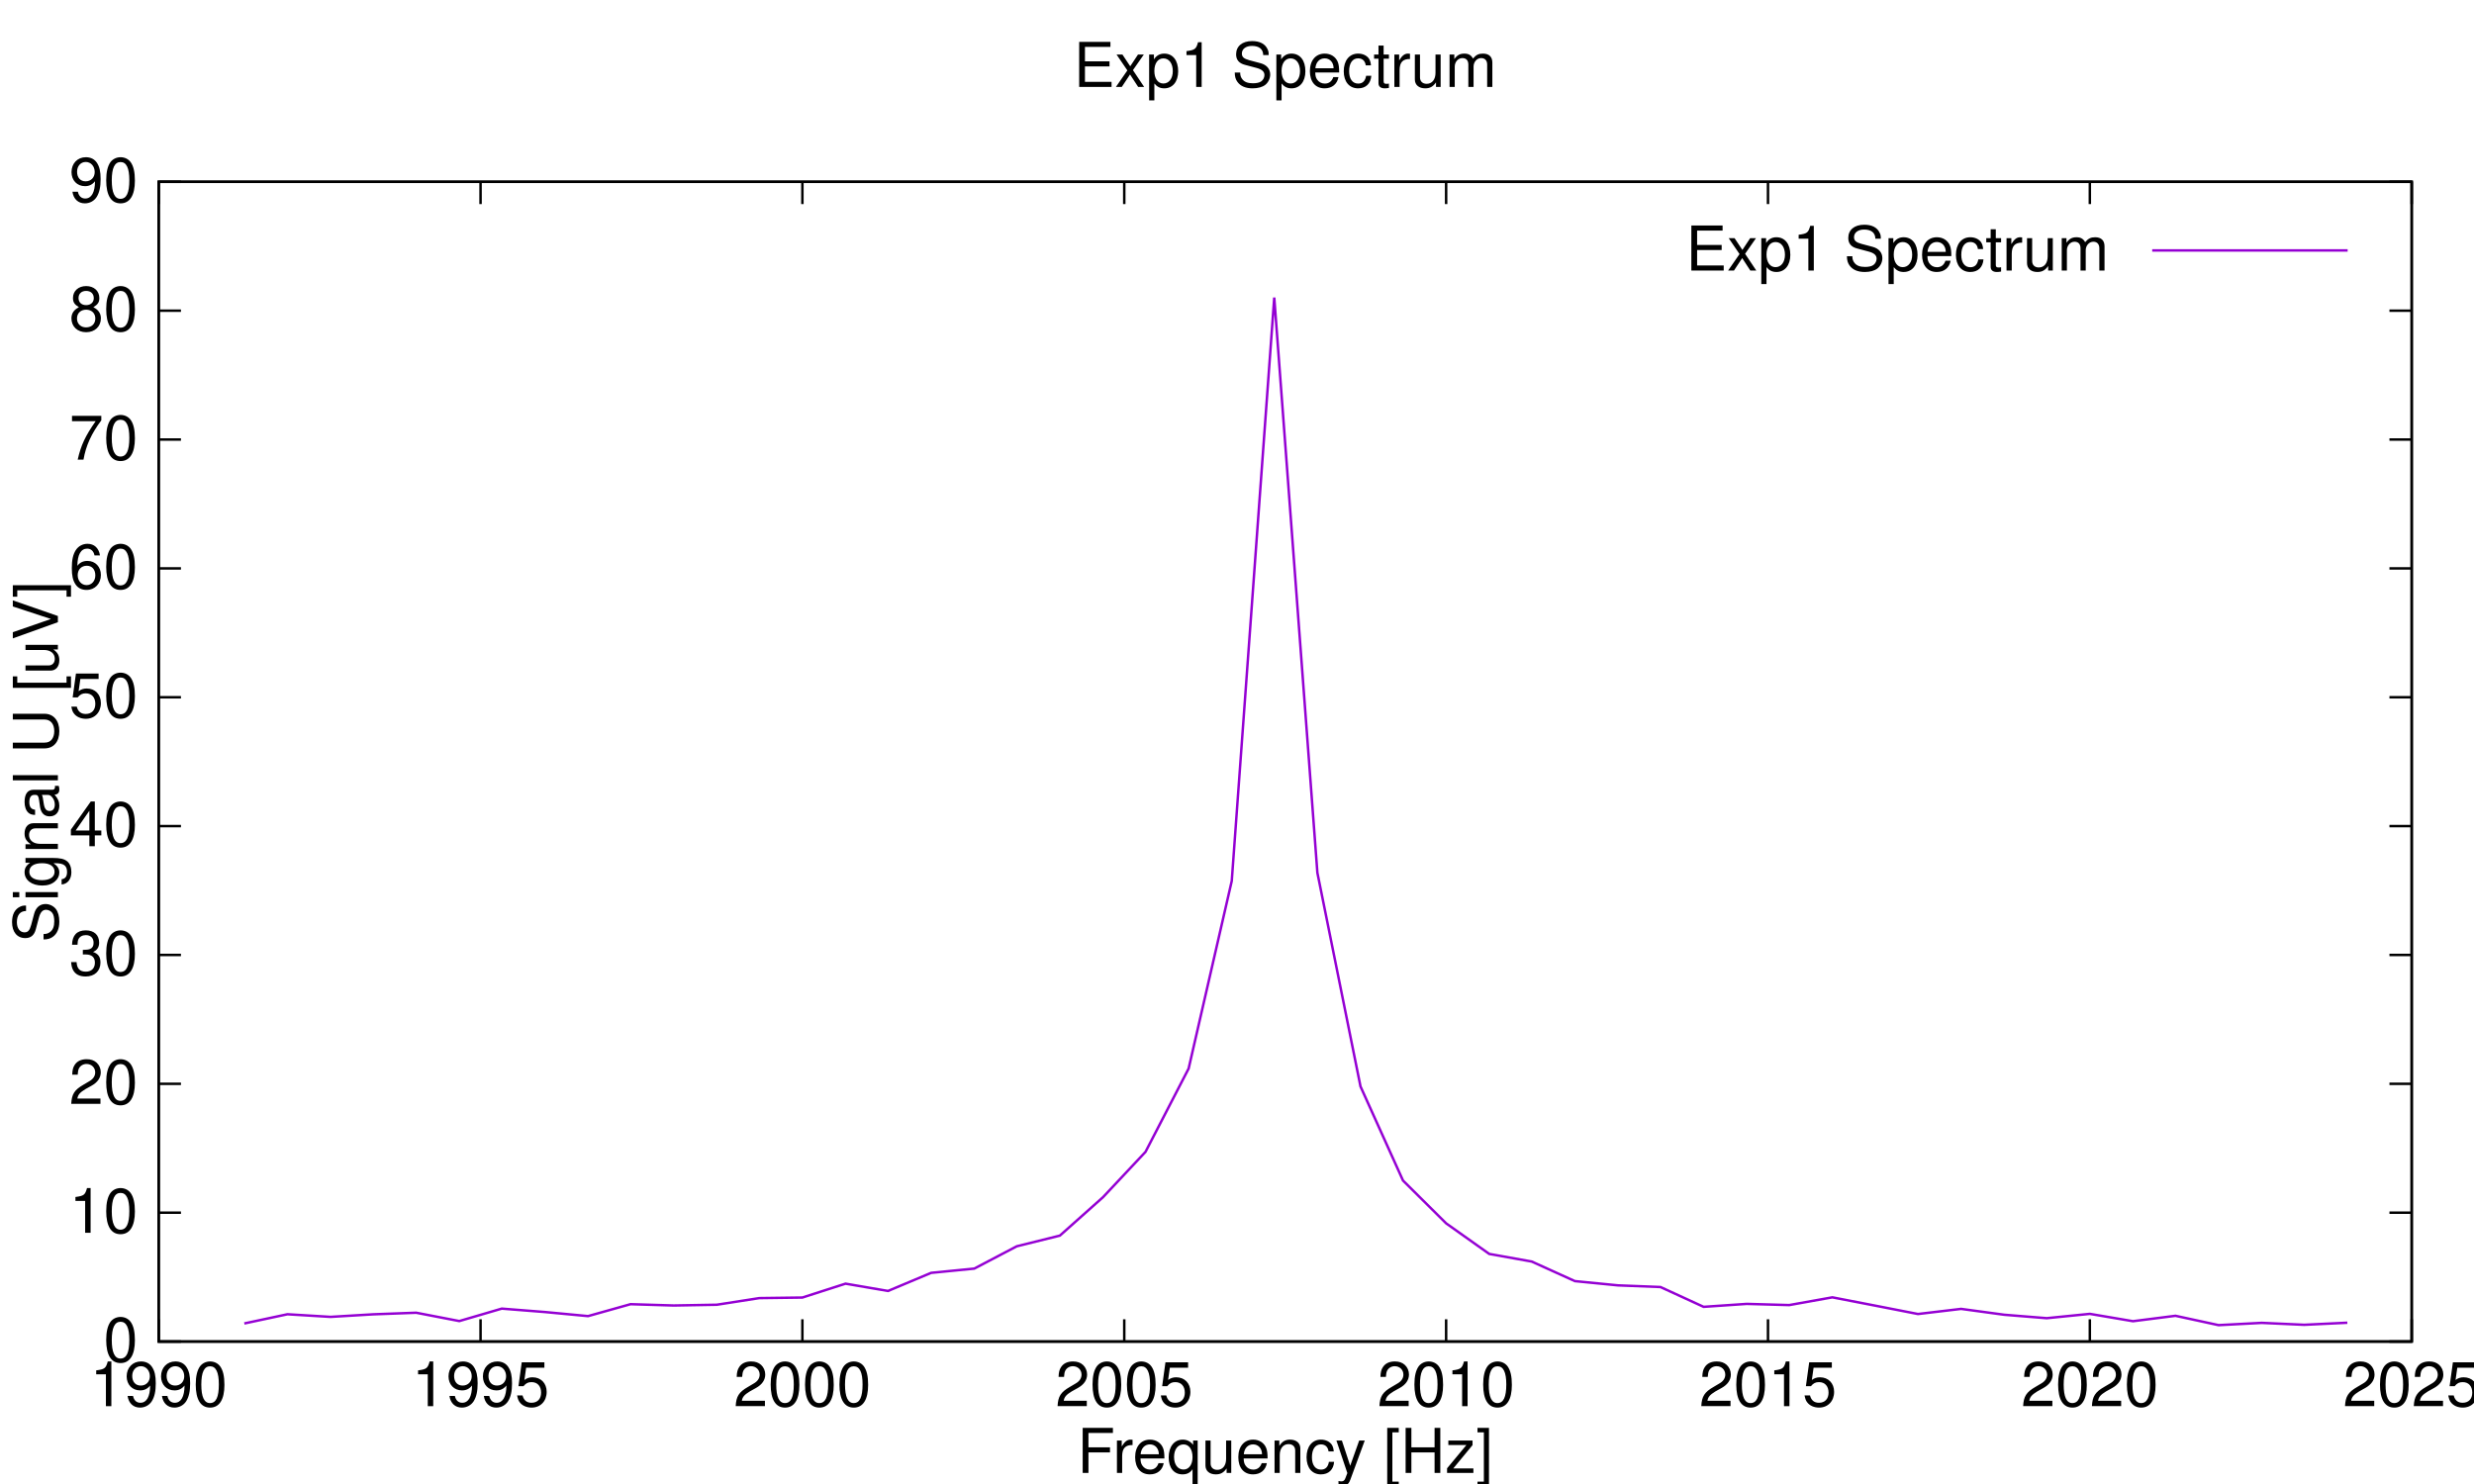
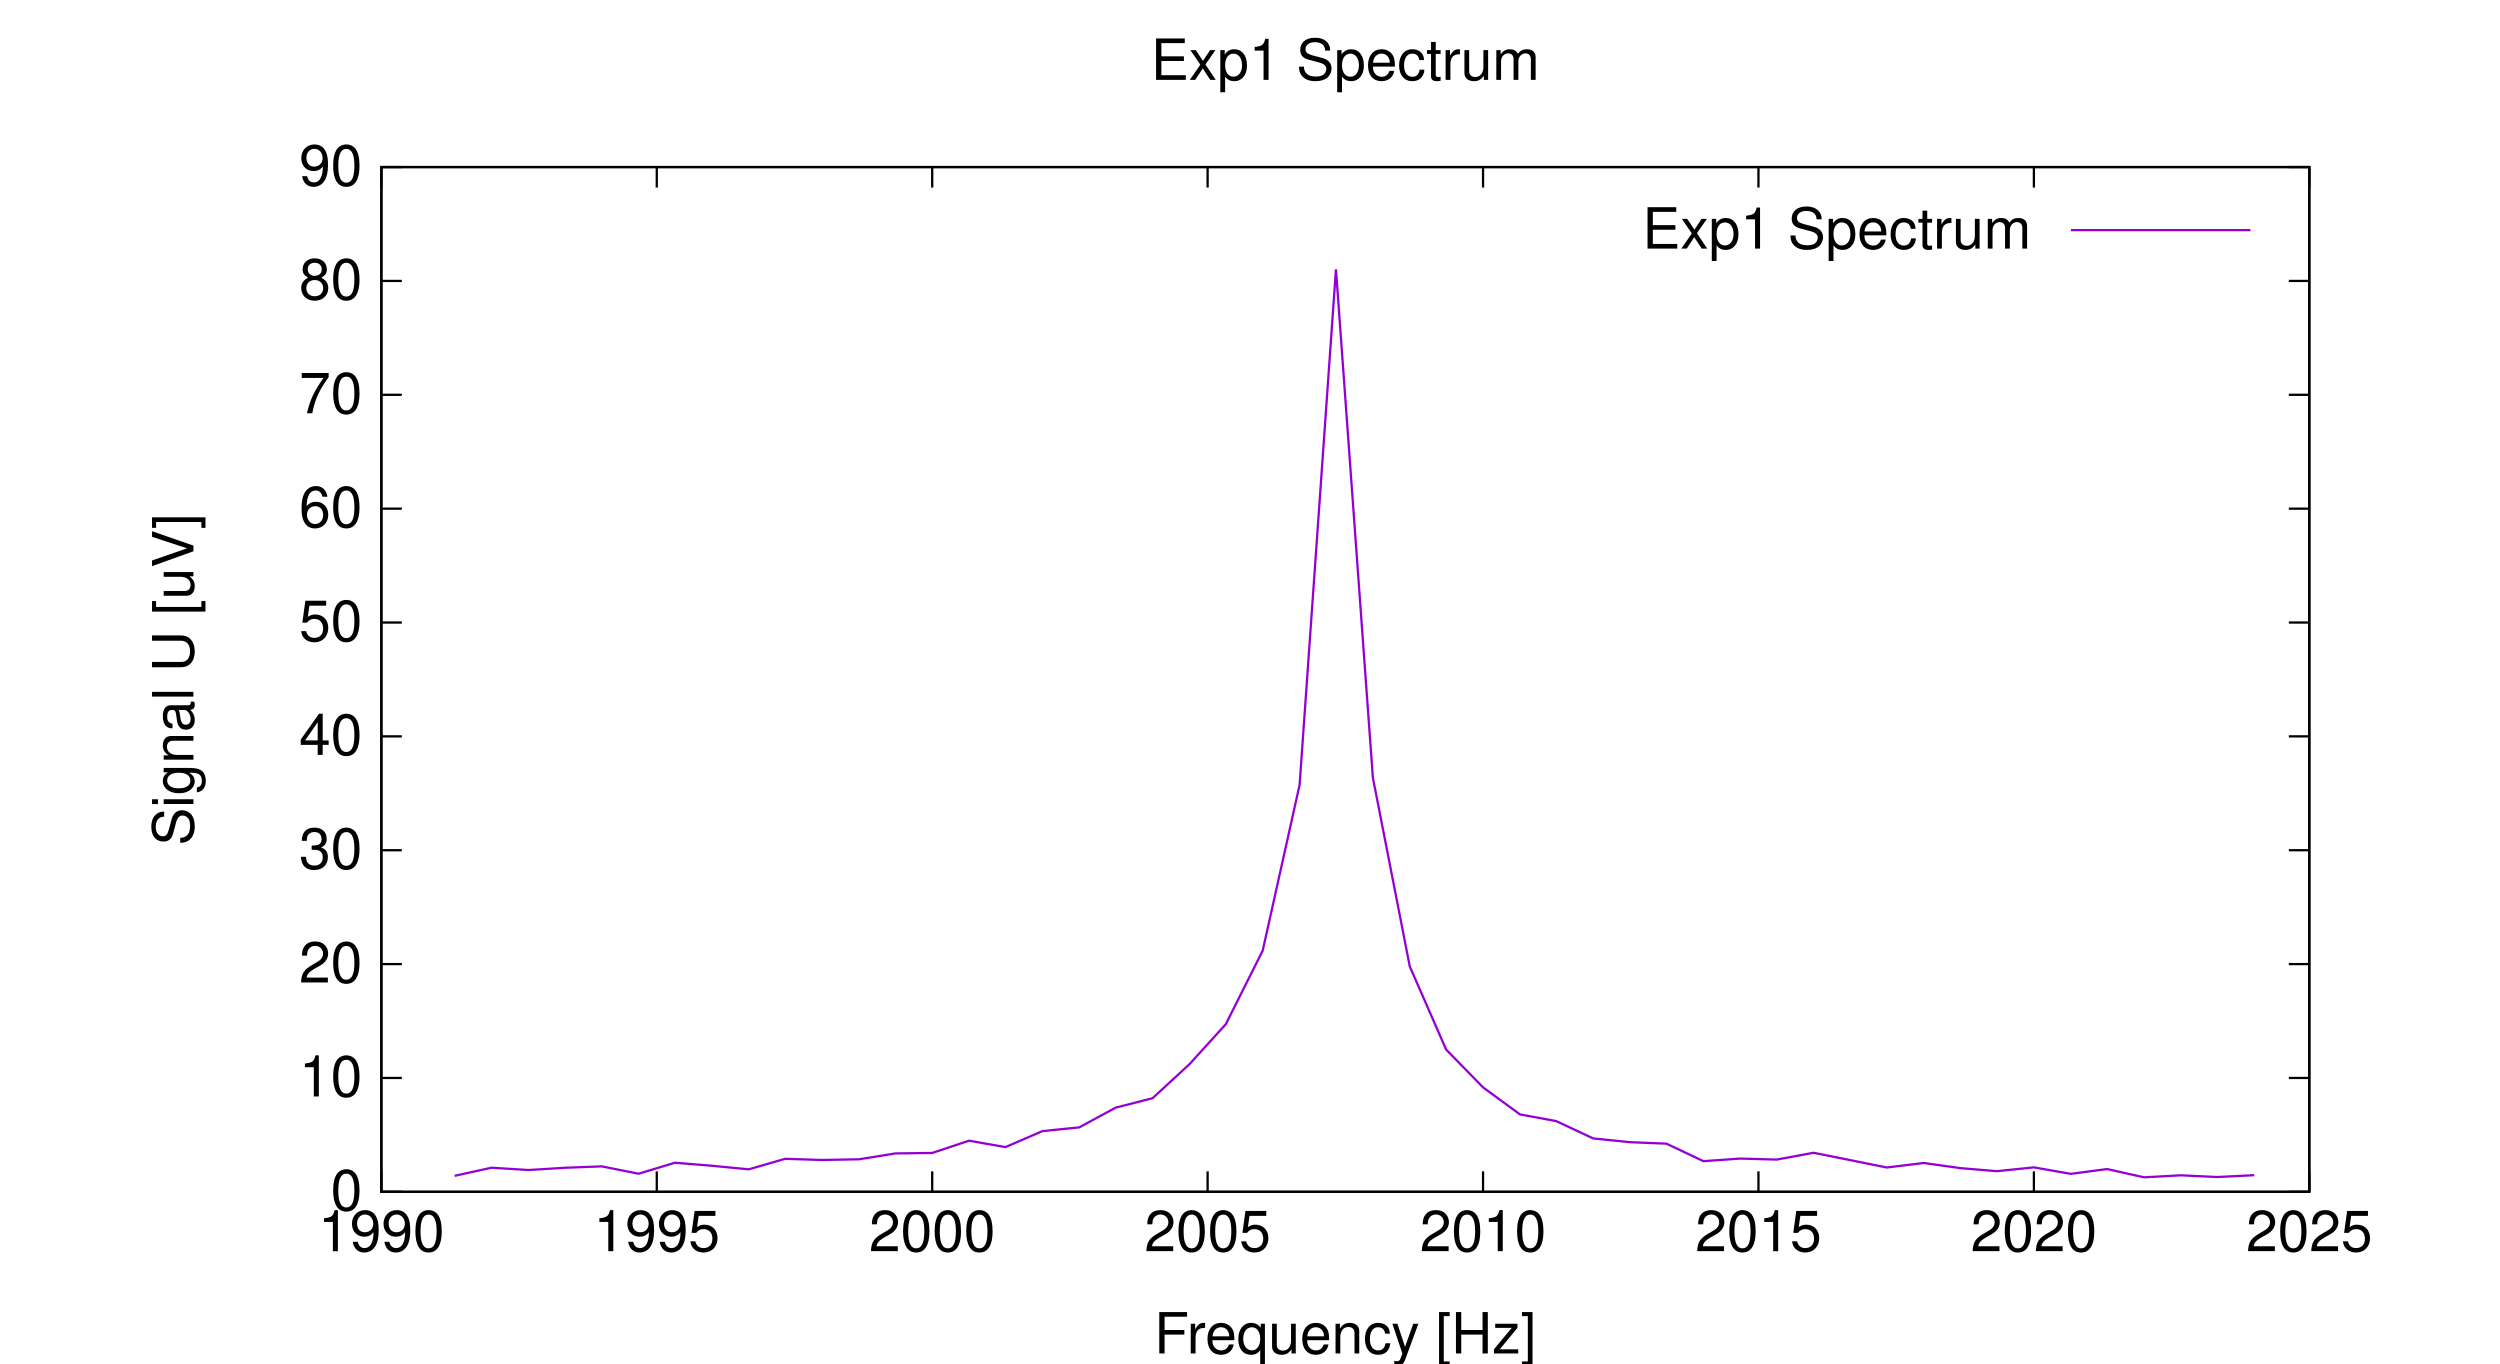
- <svg xmlns="http://www.w3.org/2000/svg" xmlns:xlink="http://www.w3.org/1999/xlink" width="1000" height="600" viewBox="0 0 1000 600">
+ <svg xmlns="http://www.w3.org/2000/svg" xmlns:xlink="http://www.w3.org/1999/xlink" width="1100" height="600" viewBox="0 0 1100 600">
  <g id="gnuplot_canvas">
-     <rect x="0" y="0" width="1000" height="600" fill="none" />
+     <rect x="0" y="0" width="1100" height="600" fill="none" />
    <defs>
      <circle id="gpDot" r="0.5" stroke-width="0.5" stroke="currentColor" />
      <path id="gpPt0" stroke-width="0.222" stroke="currentColor" d="M-1,0 h2 M0,-1 v2" />
      <path id="gpPt1" stroke-width="0.222" stroke="currentColor" d="M-1,-1 L1,1 M1,-1 L-1,1" />
      <path id="gpPt2" stroke-width="0.222" stroke="currentColor" d="M-1,0 L1,0 M0,-1 L0,1 M-1,-1 L1,1 M-1,1 L1,-1" />
      <rect id="gpPt3" stroke-width="0.222" stroke="currentColor" x="-1" y="-1" width="2" height="2" />
      <rect id="gpPt4" stroke-width="0.222" stroke="currentColor" fill="currentColor" x="-1" y="-1" width="2" height="2" />
      <circle id="gpPt5" stroke-width="0.222" stroke="currentColor" cx="0" cy="0" r="1" />
      <use xlink:href="#gpPt5" id="gpPt6" fill="currentColor" stroke="none" />
      <path id="gpPt7" stroke-width="0.222" stroke="currentColor" d="M0,-1.33 L-1.33,0.67 L1.33,0.67 z" />
      <use xlink:href="#gpPt7" id="gpPt8" fill="currentColor" stroke="none" />
      <use xlink:href="#gpPt7" id="gpPt9" stroke="currentColor" transform="rotate(180)" />
      <use xlink:href="#gpPt9" id="gpPt10" fill="currentColor" stroke="none" />
      <use xlink:href="#gpPt3" id="gpPt11" stroke="currentColor" transform="rotate(45)" />
      <use xlink:href="#gpPt11" id="gpPt12" fill="currentColor" stroke="none" />
      <path id="gpPt13" stroke-width="0.222" stroke="currentColor" d="M0,1.330 L1.265,0.411 L0.782,-1.067 L-0.782,-1.076 L-1.265,0.411 z" />
      <use xlink:href="#gpPt13" id="gpPt14" fill="currentColor" stroke="none" />
      <filter id="textbox" filterUnits="objectBoundingBox" x="0" y="0" height="1" width="1">
        <feFlood flood-color="white" flood-opacity="1" result="bgnd" />
        <feComposite in="SourceGraphic" in2="bgnd" operator="atop" />
      </filter>
      <filter id="greybox" filterUnits="objectBoundingBox" x="0" y="0" height="1" width="1">
        <feFlood flood-color="lightgrey" flood-opacity="1" result="grey" />
        <feComposite in="SourceGraphic" in2="grey" operator="atop" />
      </filter>
    </defs>
    <g fill="none" color="white" stroke="currentColor" stroke-width="1.00" stroke-linecap="butt" stroke-linejoin="miter">
</g>
    <g fill="none" color="black" stroke="currentColor" stroke-width="1.00" stroke-linecap="butt" stroke-linejoin="miter">
-       <path stroke="black" d="M64.14,542.40 L73.14,542.40 M974.82,542.40 L965.82,542.40  " />
-       <g transform="translate(55.75,550.53)" stroke="none" fill="black" font-family="Helvetica" font-size="25.00" text-anchor="end">
+       <path stroke="black" d="M167.80,524.40 L176.80,524.40 M1016.09,524.40 L1007.09,524.40  " />
+       <g transform="translate(159.41,532.53)" stroke="none" fill="black" font-family="Helvetica" font-size="25.00" text-anchor="end">
        <text>
          <tspan font-family="Helvetica"> 0</tspan>
        </text>
      </g>
    </g>
    <g fill="none" color="black" stroke="currentColor" stroke-width="1.00" stroke-linecap="butt" stroke-linejoin="miter">
-       <path stroke="black" d="M64.14,490.30 L73.14,490.30 M974.82,490.30 L965.82,490.30  " />
-       <g transform="translate(55.75,498.43)" stroke="none" fill="black" font-family="Helvetica" font-size="25.00" text-anchor="end">
+       <path stroke="black" d="M167.80,474.30 L176.80,474.30 M1016.09,474.30 L1007.09,474.30  " />
+       <g transform="translate(159.41,482.43)" stroke="none" fill="black" font-family="Helvetica" font-size="25.00" text-anchor="end">
        <text>
          <tspan font-family="Helvetica"> 10</tspan>
        </text>
      </g>
    </g>
    <g fill="none" color="black" stroke="currentColor" stroke-width="1.00" stroke-linecap="butt" stroke-linejoin="miter">
-       <path stroke="black" d="M64.14,438.20 L73.14,438.20 M974.82,438.20 L965.82,438.20  " />
-       <g transform="translate(55.75,446.33)" stroke="none" fill="black" font-family="Helvetica" font-size="25.00" text-anchor="end">
+       <path stroke="black" d="M167.80,424.20 L176.80,424.20 M1016.09,424.20 L1007.09,424.20  " />
+       <g transform="translate(159.41,432.33)" stroke="none" fill="black" font-family="Helvetica" font-size="25.00" text-anchor="end">
        <text>
          <tspan font-family="Helvetica"> 20</tspan>
        </text>
      </g>
    </g>
    <g fill="none" color="black" stroke="currentColor" stroke-width="1.00" stroke-linecap="butt" stroke-linejoin="miter">
-       <path stroke="black" d="M64.14,386.10 L73.14,386.10 M974.82,386.10 L965.82,386.10  " />
-       <g transform="translate(55.75,394.23)" stroke="none" fill="black" font-family="Helvetica" font-size="25.00" text-anchor="end">
+       <path stroke="black" d="M167.80,374.10 L176.80,374.10 M1016.09,374.10 L1007.09,374.10  " />
+       <g transform="translate(159.41,382.23)" stroke="none" fill="black" font-family="Helvetica" font-size="25.00" text-anchor="end">
        <text>
          <tspan font-family="Helvetica"> 30</tspan>
        </text>
      </g>
    </g>
    <g fill="none" color="black" stroke="currentColor" stroke-width="1.00" stroke-linecap="butt" stroke-linejoin="miter">
-       <path stroke="black" d="M64.14,334.00 L73.14,334.00 M974.82,334.00 L965.82,334.00  " />
-       <g transform="translate(55.75,342.13)" stroke="none" fill="black" font-family="Helvetica" font-size="25.00" text-anchor="end">
+       <path stroke="black" d="M167.80,324.00 L176.80,324.00 M1016.09,324.00 L1007.09,324.00  " />
+       <g transform="translate(159.41,332.13)" stroke="none" fill="black" font-family="Helvetica" font-size="25.00" text-anchor="end">
        <text>
          <tspan font-family="Helvetica"> 40</tspan>
        </text>
      </g>
    </g>
    <g fill="none" color="black" stroke="currentColor" stroke-width="1.00" stroke-linecap="butt" stroke-linejoin="miter">
-       <path stroke="black" d="M64.14,281.91 L73.14,281.91 M974.82,281.91 L965.82,281.91  " />
-       <g transform="translate(55.75,290.04)" stroke="none" fill="black" font-family="Helvetica" font-size="25.00" text-anchor="end">
+       <path stroke="black" d="M167.80,273.91 L176.80,273.91 M1016.09,273.91 L1007.09,273.91  " />
+       <g transform="translate(159.41,282.04)" stroke="none" fill="black" font-family="Helvetica" font-size="25.00" text-anchor="end">
        <text>
          <tspan font-family="Helvetica"> 50</tspan>
        </text>
      </g>
    </g>
    <g fill="none" color="black" stroke="currentColor" stroke-width="1.00" stroke-linecap="butt" stroke-linejoin="miter">
-       <path stroke="black" d="M64.14,229.81 L73.14,229.81 M974.82,229.81 L965.82,229.81  " />
-       <g transform="translate(55.75,237.94)" stroke="none" fill="black" font-family="Helvetica" font-size="25.00" text-anchor="end">
+       <path stroke="black" d="M167.80,223.81 L176.80,223.81 M1016.09,223.81 L1007.09,223.81  " />
+       <g transform="translate(159.41,231.94)" stroke="none" fill="black" font-family="Helvetica" font-size="25.00" text-anchor="end">
        <text>
          <tspan font-family="Helvetica"> 60</tspan>
        </text>
      </g>
    </g>
    <g fill="none" color="black" stroke="currentColor" stroke-width="1.00" stroke-linecap="butt" stroke-linejoin="miter">
-       <path stroke="black" d="M64.14,177.71 L73.14,177.71 M974.82,177.71 L965.82,177.71  " />
-       <g transform="translate(55.75,185.84)" stroke="none" fill="black" font-family="Helvetica" font-size="25.00" text-anchor="end">
+       <path stroke="black" d="M167.80,173.71 L176.80,173.71 M1016.09,173.71 L1007.09,173.71  " />
+       <g transform="translate(159.41,181.84)" stroke="none" fill="black" font-family="Helvetica" font-size="25.00" text-anchor="end">
        <text>
          <tspan font-family="Helvetica"> 70</tspan>
        </text>
      </g>
    </g>
    <g fill="none" color="black" stroke="currentColor" stroke-width="1.00" stroke-linecap="butt" stroke-linejoin="miter">
-       <path stroke="black" d="M64.14,125.61 L73.14,125.61 M974.82,125.61 L965.82,125.61  " />
-       <g transform="translate(55.75,133.74)" stroke="none" fill="black" font-family="Helvetica" font-size="25.00" text-anchor="end">
+       <path stroke="black" d="M167.80,123.61 L176.80,123.61 M1016.09,123.61 L1007.09,123.61  " />
+       <g transform="translate(159.41,131.74)" stroke="none" fill="black" font-family="Helvetica" font-size="25.00" text-anchor="end">
        <text>
          <tspan font-family="Helvetica"> 80</tspan>
        </text>
      </g>
    </g>
    <g fill="none" color="black" stroke="currentColor" stroke-width="1.00" stroke-linecap="butt" stroke-linejoin="miter">
-       <path stroke="black" d="M64.14,73.51 L73.14,73.51 M974.82,73.51 L965.82,73.51  " />
-       <g transform="translate(55.75,81.64)" stroke="none" fill="black" font-family="Helvetica" font-size="25.00" text-anchor="end">
+       <path stroke="black" d="M167.80,73.51 L176.80,73.51 M1016.09,73.51 L1007.09,73.51  " />
+       <g transform="translate(159.41,81.64)" stroke="none" fill="black" font-family="Helvetica" font-size="25.00" text-anchor="end">
        <text>
          <tspan font-family="Helvetica"> 90</tspan>
        </text>
      </g>
    </g>
    <g fill="none" color="black" stroke="currentColor" stroke-width="1.00" stroke-linecap="butt" stroke-linejoin="miter">
-       <path stroke="black" d="M64.14,542.40 L64.14,533.40 M64.14,73.51 L64.14,82.51  " />
-       <g transform="translate(64.14,568.53)" stroke="none" fill="black" font-family="Helvetica" font-size="25.00" text-anchor="middle">
+       <path stroke="black" d="M167.80,524.40 L167.80,515.40 M167.80,73.51 L167.80,82.51  " />
+       <g transform="translate(167.80,550.53)" stroke="none" fill="black" font-family="Helvetica" font-size="25.00" text-anchor="middle">
        <text>
          <tspan font-family="Helvetica"> 1990</tspan>
        </text>
      </g>
    </g>
    <g fill="none" color="black" stroke="currentColor" stroke-width="1.00" stroke-linecap="butt" stroke-linejoin="miter">
-       <path stroke="black" d="M194.24,542.40 L194.24,533.40 M194.24,73.51 L194.24,82.51  " />
-       <g transform="translate(194.24,568.53)" stroke="none" fill="black" font-family="Helvetica" font-size="25.00" text-anchor="middle">
+       <path stroke="black" d="M288.98,524.40 L288.98,515.40 M288.98,73.51 L288.98,82.51  " />
+       <g transform="translate(288.98,550.53)" stroke="none" fill="black" font-family="Helvetica" font-size="25.00" text-anchor="middle">
        <text>
          <tspan font-family="Helvetica"> 1995</tspan>
        </text>
      </g>
    </g>
    <g fill="none" color="black" stroke="currentColor" stroke-width="1.00" stroke-linecap="butt" stroke-linejoin="miter">
-       <path stroke="black" d="M324.33,542.40 L324.33,533.40 M324.33,73.51 L324.33,82.51  " />
-       <g transform="translate(324.33,568.53)" stroke="none" fill="black" font-family="Helvetica" font-size="25.00" text-anchor="middle">
+       <path stroke="black" d="M410.17,524.40 L410.17,515.40 M410.17,73.51 L410.17,82.51  " />
+       <g transform="translate(410.17,550.53)" stroke="none" fill="black" font-family="Helvetica" font-size="25.00" text-anchor="middle">
        <text>
          <tspan font-family="Helvetica"> 2000</tspan>
        </text>
      </g>
    </g>
    <g fill="none" color="black" stroke="currentColor" stroke-width="1.00" stroke-linecap="butt" stroke-linejoin="miter">
-       <path stroke="black" d="M454.43,542.40 L454.43,533.40 M454.43,73.51 L454.43,82.51  " />
-       <g transform="translate(454.43,568.53)" stroke="none" fill="black" font-family="Helvetica" font-size="25.00" text-anchor="middle">
+       <path stroke="black" d="M531.35,524.40 L531.35,515.40 M531.35,73.51 L531.35,82.51  " />
+       <g transform="translate(531.35,550.53)" stroke="none" fill="black" font-family="Helvetica" font-size="25.00" text-anchor="middle">
        <text>
          <tspan font-family="Helvetica"> 2005</tspan>
        </text>
      </g>
    </g>
    <g fill="none" color="black" stroke="currentColor" stroke-width="1.00" stroke-linecap="butt" stroke-linejoin="miter">
-       <path stroke="black" d="M584.53,542.40 L584.53,533.40 M584.53,73.51 L584.53,82.51  " />
-       <g transform="translate(584.53,568.53)" stroke="none" fill="black" font-family="Helvetica" font-size="25.00" text-anchor="middle">
+       <path stroke="black" d="M652.54,524.40 L652.54,515.40 M652.54,73.51 L652.54,82.51  " />
+       <g transform="translate(652.54,550.53)" stroke="none" fill="black" font-family="Helvetica" font-size="25.00" text-anchor="middle">
        <text>
          <tspan font-family="Helvetica"> 2010</tspan>
        </text>
      </g>
    </g>
    <g fill="none" color="black" stroke="currentColor" stroke-width="1.00" stroke-linecap="butt" stroke-linejoin="miter">
-       <path stroke="black" d="M714.63,542.40 L714.63,533.40 M714.63,73.51 L714.63,82.51  " />
-       <g transform="translate(714.63,568.53)" stroke="none" fill="black" font-family="Helvetica" font-size="25.00" text-anchor="middle">
+       <path stroke="black" d="M773.72,524.40 L773.72,515.40 M773.72,73.51 L773.72,82.51  " />
+       <g transform="translate(773.72,550.53)" stroke="none" fill="black" font-family="Helvetica" font-size="25.00" text-anchor="middle">
        <text>
          <tspan font-family="Helvetica"> 2015</tspan>
        </text>
      </g>
    </g>
    <g fill="none" color="black" stroke="currentColor" stroke-width="1.00" stroke-linecap="butt" stroke-linejoin="miter">
-       <path stroke="black" d="M844.72,542.40 L844.72,533.40 M844.72,73.51 L844.72,82.51  " />
-       <g transform="translate(844.72,568.53)" stroke="none" fill="black" font-family="Helvetica" font-size="25.00" text-anchor="middle">
+       <path stroke="black" d="M894.91,524.40 L894.91,515.40 M894.91,73.51 L894.91,82.51  " />
+       <g transform="translate(894.91,550.53)" stroke="none" fill="black" font-family="Helvetica" font-size="25.00" text-anchor="middle">
        <text>
          <tspan font-family="Helvetica"> 2020</tspan>
        </text>
      </g>
    </g>
    <g fill="none" color="black" stroke="currentColor" stroke-width="1.00" stroke-linecap="butt" stroke-linejoin="miter">
-       <path stroke="black" d="M974.82,542.40 L974.82,533.40 M974.82,73.51 L974.82,82.51  " />
-       <g transform="translate(974.82,568.53)" stroke="none" fill="black" font-family="Helvetica" font-size="25.00" text-anchor="middle">
+       <path stroke="black" d="M1016.09,524.40 L1016.09,515.40 M1016.09,73.51 L1016.09,82.51  " />
+       <g transform="translate(1016.09,550.53)" stroke="none" fill="black" font-family="Helvetica" font-size="25.00" text-anchor="middle">
        <text>
          <tspan font-family="Helvetica"> 2025</tspan>
        </text>
      </g>
    </g>
    <g fill="none" color="black" stroke="currentColor" stroke-width="1.00" stroke-linecap="butt" stroke-linejoin="miter">
</g>
    <g fill="none" color="black" stroke="currentColor" stroke-width="1.00" stroke-linecap="butt" stroke-linejoin="miter">
-       <path stroke="black" d="M64.14,73.51 L64.14,542.40 L974.82,542.40 L974.82,73.51 L64.14,73.51 Z  " />
-     </g>
-     <g fill="none" color="black" stroke="currentColor" stroke-width="1.00" stroke-linecap="butt" stroke-linejoin="miter">
-       <g transform="translate(23.40,307.96) rotate(270)" stroke="none" fill="black" font-family="Helvetica" font-size="25.00" text-anchor="middle">
+       <path stroke="black" d="M167.80,73.51 L167.80,524.40 L1016.09,524.40 L1016.09,73.51 L167.80,73.51 Z  " />
+     </g>
+     <g fill="none" color="black" stroke="currentColor" stroke-width="1.00" stroke-linecap="butt" stroke-linejoin="miter">
+       <g transform="translate(85.11,298.96) rotate(270)" stroke="none" fill="black" font-family="Helvetica" font-size="25.00" text-anchor="middle">
        <text>
          <tspan font-family="Helvetica">Signal U [uV]</tspan>
        </text>
      </g>
    </g>
    <g fill="none" color="black" stroke="currentColor" stroke-width="1.00" stroke-linecap="butt" stroke-linejoin="miter">
-       <g transform="translate(519.48,595.53)" stroke="none" fill="black" font-family="Helvetica" font-size="25.00" text-anchor="middle">
+       <g transform="translate(591.94,595.53)" stroke="none" fill="black" font-family="Helvetica" font-size="25.00" text-anchor="middle">
        <text>
          <tspan font-family="Helvetica">Frequency [Hz]</tspan>
        </text>
      </g>
    </g>
    <g fill="none" color="black" stroke="currentColor" stroke-width="1.00" stroke-linecap="butt" stroke-linejoin="miter">
</g>
    <g id="gnuplot_plot_1">
      <g fill="none" color="black" stroke="currentColor" stroke-width="1.00" stroke-linecap="butt" stroke-linejoin="miter">
-         <g transform="translate(852.43,109.39)" stroke="none" fill="black" font-family="Helvetica" font-size="25.00" text-anchor="end">
+         <g transform="translate(893.70,109.39)" stroke="none" fill="black" font-family="Helvetica" font-size="25.00" text-anchor="end">
          <text>
            <tspan font-family="Helvetica">Exp1 Spectrum</tspan>
          </text>
        </g>
      </g>
      <g fill="none" color="black" stroke="currentColor" stroke-width="1.00" stroke-linecap="butt" stroke-linejoin="miter">
-         <path stroke="rgb(148,   0, 211)" d="M869.93,101.26 L948.93,101.26 M98.75,535.09 L116.18,531.37 L133.61,532.43 L150.78,531.40 L168.22,530.75 L185.65,534.12   L202.82,529.09 L220.26,530.47 L237.69,532.12 L254.86,527.30 L272.30,527.83 L289.73,527.52 L306.90,524.84 L324.33,524.61   L341.77,519.00 L358.94,521.95 L376.37,514.63 L393.81,512.91 L410.98,503.89 L428.41,499.57 L445.85,484.03 L463.02,465.71   L480.45,432.03 L497.88,356.18 L515.06,120.31 L532.49,352.87 L549.92,439.27 L567.10,477.31 L584.53,494.61 L601.96,506.98   L619.13,510.06 L636.57,517.97 L654.00,519.69 L671.17,520.36 L688.61,528.37 L706.04,527.18 L723.21,527.66 L740.65,524.53   L758.08,527.91 L775.25,531.27 L792.68,529.20 L810.12,531.57 L827.29,532.96 L844.72,531.21 L862.16,534.18 L879.33,531.99   L896.76,535.77 L914.19,534.85 L931.37,535.63 L948.80,534.79  " />
+         <path stroke="rgb(148,   0, 211)" d="M911.20,101.26 L990.20,101.26 M200.04,517.37 L216.27,513.79 L232.51,514.81 L248.51,513.82 L264.75,513.20 L280.99,516.44   L296.98,511.60 L313.22,512.93 L329.46,514.51 L345.46,509.88 L361.69,510.39 L377.93,510.09 L393.93,507.51 L410.17,507.30   L426.41,501.90 L442.40,504.73 L458.64,497.69 L474.88,496.04 L490.88,487.37 L507.12,483.21 L523.35,468.27 L539.35,450.65   L555.59,418.27 L571.83,345.33 L587.82,118.51 L604.06,342.15 L620.30,425.23 L636.30,461.81 L652.54,478.44 L668.78,490.34   L684.77,493.30 L701.01,500.91 L717.25,502.56 L733.25,503.21 L749.48,510.91 L765.72,509.77 L781.72,510.22 L797.96,507.22   L814.20,510.47 L830.19,513.70 L846.43,511.71 L862.67,513.99 L878.67,515.32 L894.91,513.64 L911.14,516.49 L927.14,514.39   L943.38,518.02 L959.62,517.14 L975.61,517.89 L991.85,517.08  " />
      </g>
    </g>
    <g fill="none" color="white" stroke="rgb(148,   0, 211)" stroke-width="2.00" stroke-linecap="butt" stroke-linejoin="miter">
</g>
    <g fill="none" color="black" stroke="currentColor" stroke-width="2.00" stroke-linecap="butt" stroke-linejoin="miter">
</g>
    <g fill="none" color="black" stroke="black" stroke-width="1.00" stroke-linecap="butt" stroke-linejoin="miter">
</g>
    <g fill="none" color="black" stroke="currentColor" stroke-width="1.00" stroke-linecap="butt" stroke-linejoin="miter">
-       <path stroke="black" d="M64.14,73.51 L64.14,542.40 L974.82,542.40 L974.82,73.51 L64.14,73.51 Z  " />
-     </g>
-     <g fill="none" color="black" stroke="currentColor" stroke-width="1.00" stroke-linecap="butt" stroke-linejoin="miter">
-       <g transform="translate(519.48,35.14)" stroke="none" fill="black" font-family="Helvetica" font-size="25.00" text-anchor="middle">
+       <path stroke="black" d="M167.80,73.51 L167.80,524.40 L1016.09,524.40 L1016.09,73.51 L167.80,73.51 Z  " />
+     </g>
+     <g fill="none" color="black" stroke="currentColor" stroke-width="1.00" stroke-linecap="butt" stroke-linejoin="miter">
+       <g transform="translate(591.94,35.14)" stroke="none" fill="black" font-family="Helvetica" font-size="25.00" text-anchor="middle">
        <text>
          <tspan font-family="Helvetica">Exp1 Spectrum</tspan>
        </text>
      </g>
    </g>
    <g fill="none" color="black" stroke="currentColor" stroke-width="1.00" stroke-linecap="butt" stroke-linejoin="miter">
</g>
  </g>
</svg>
